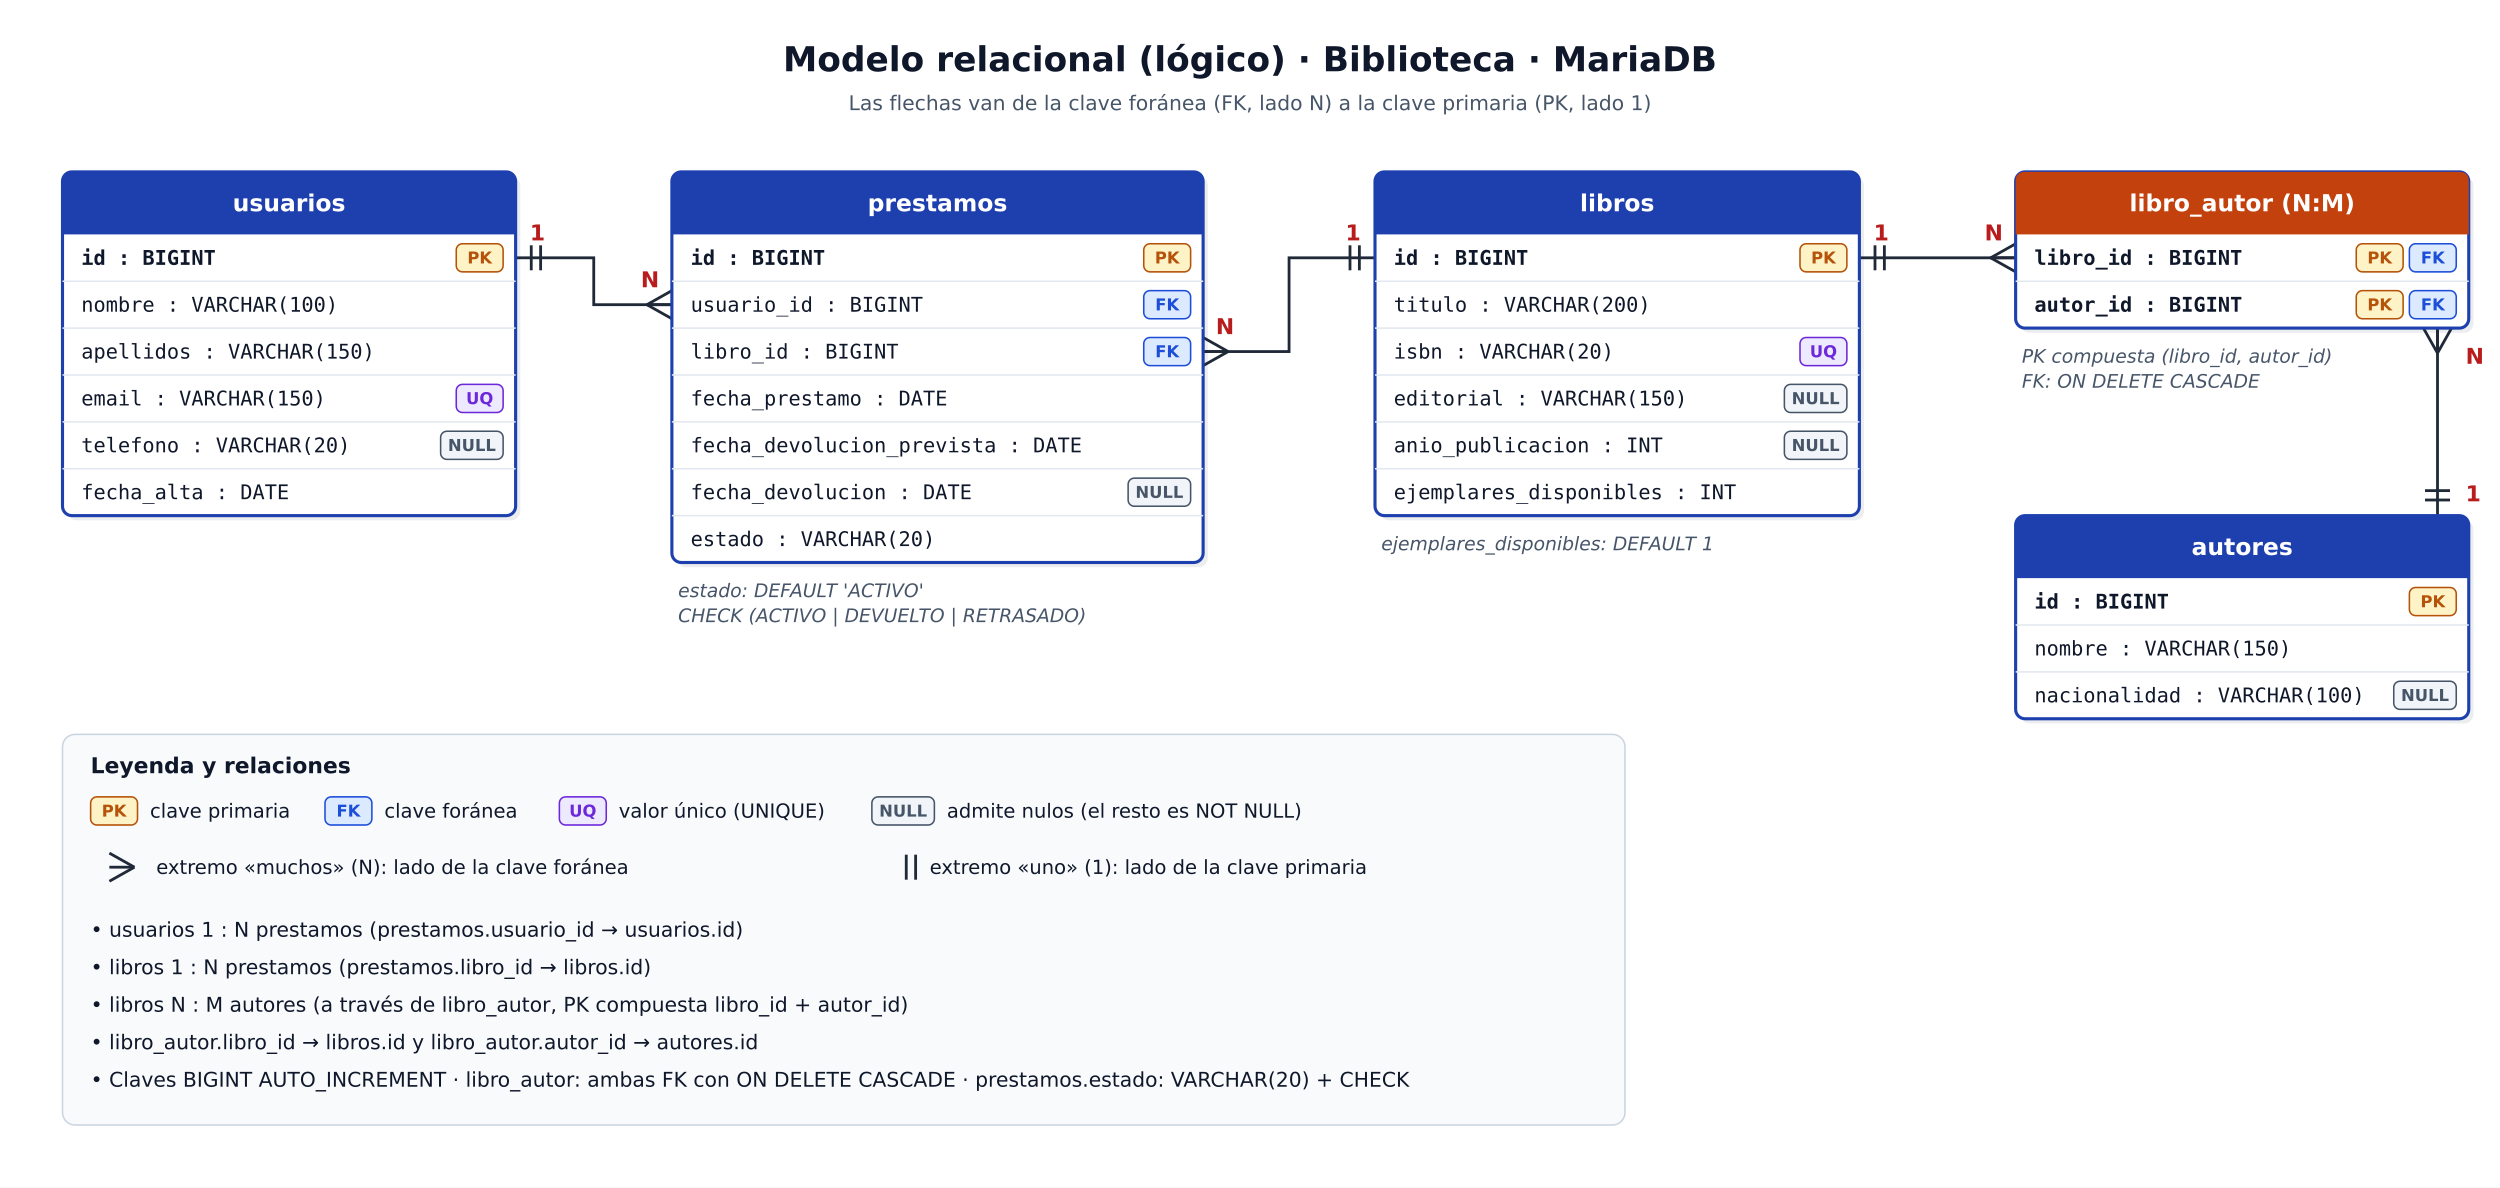
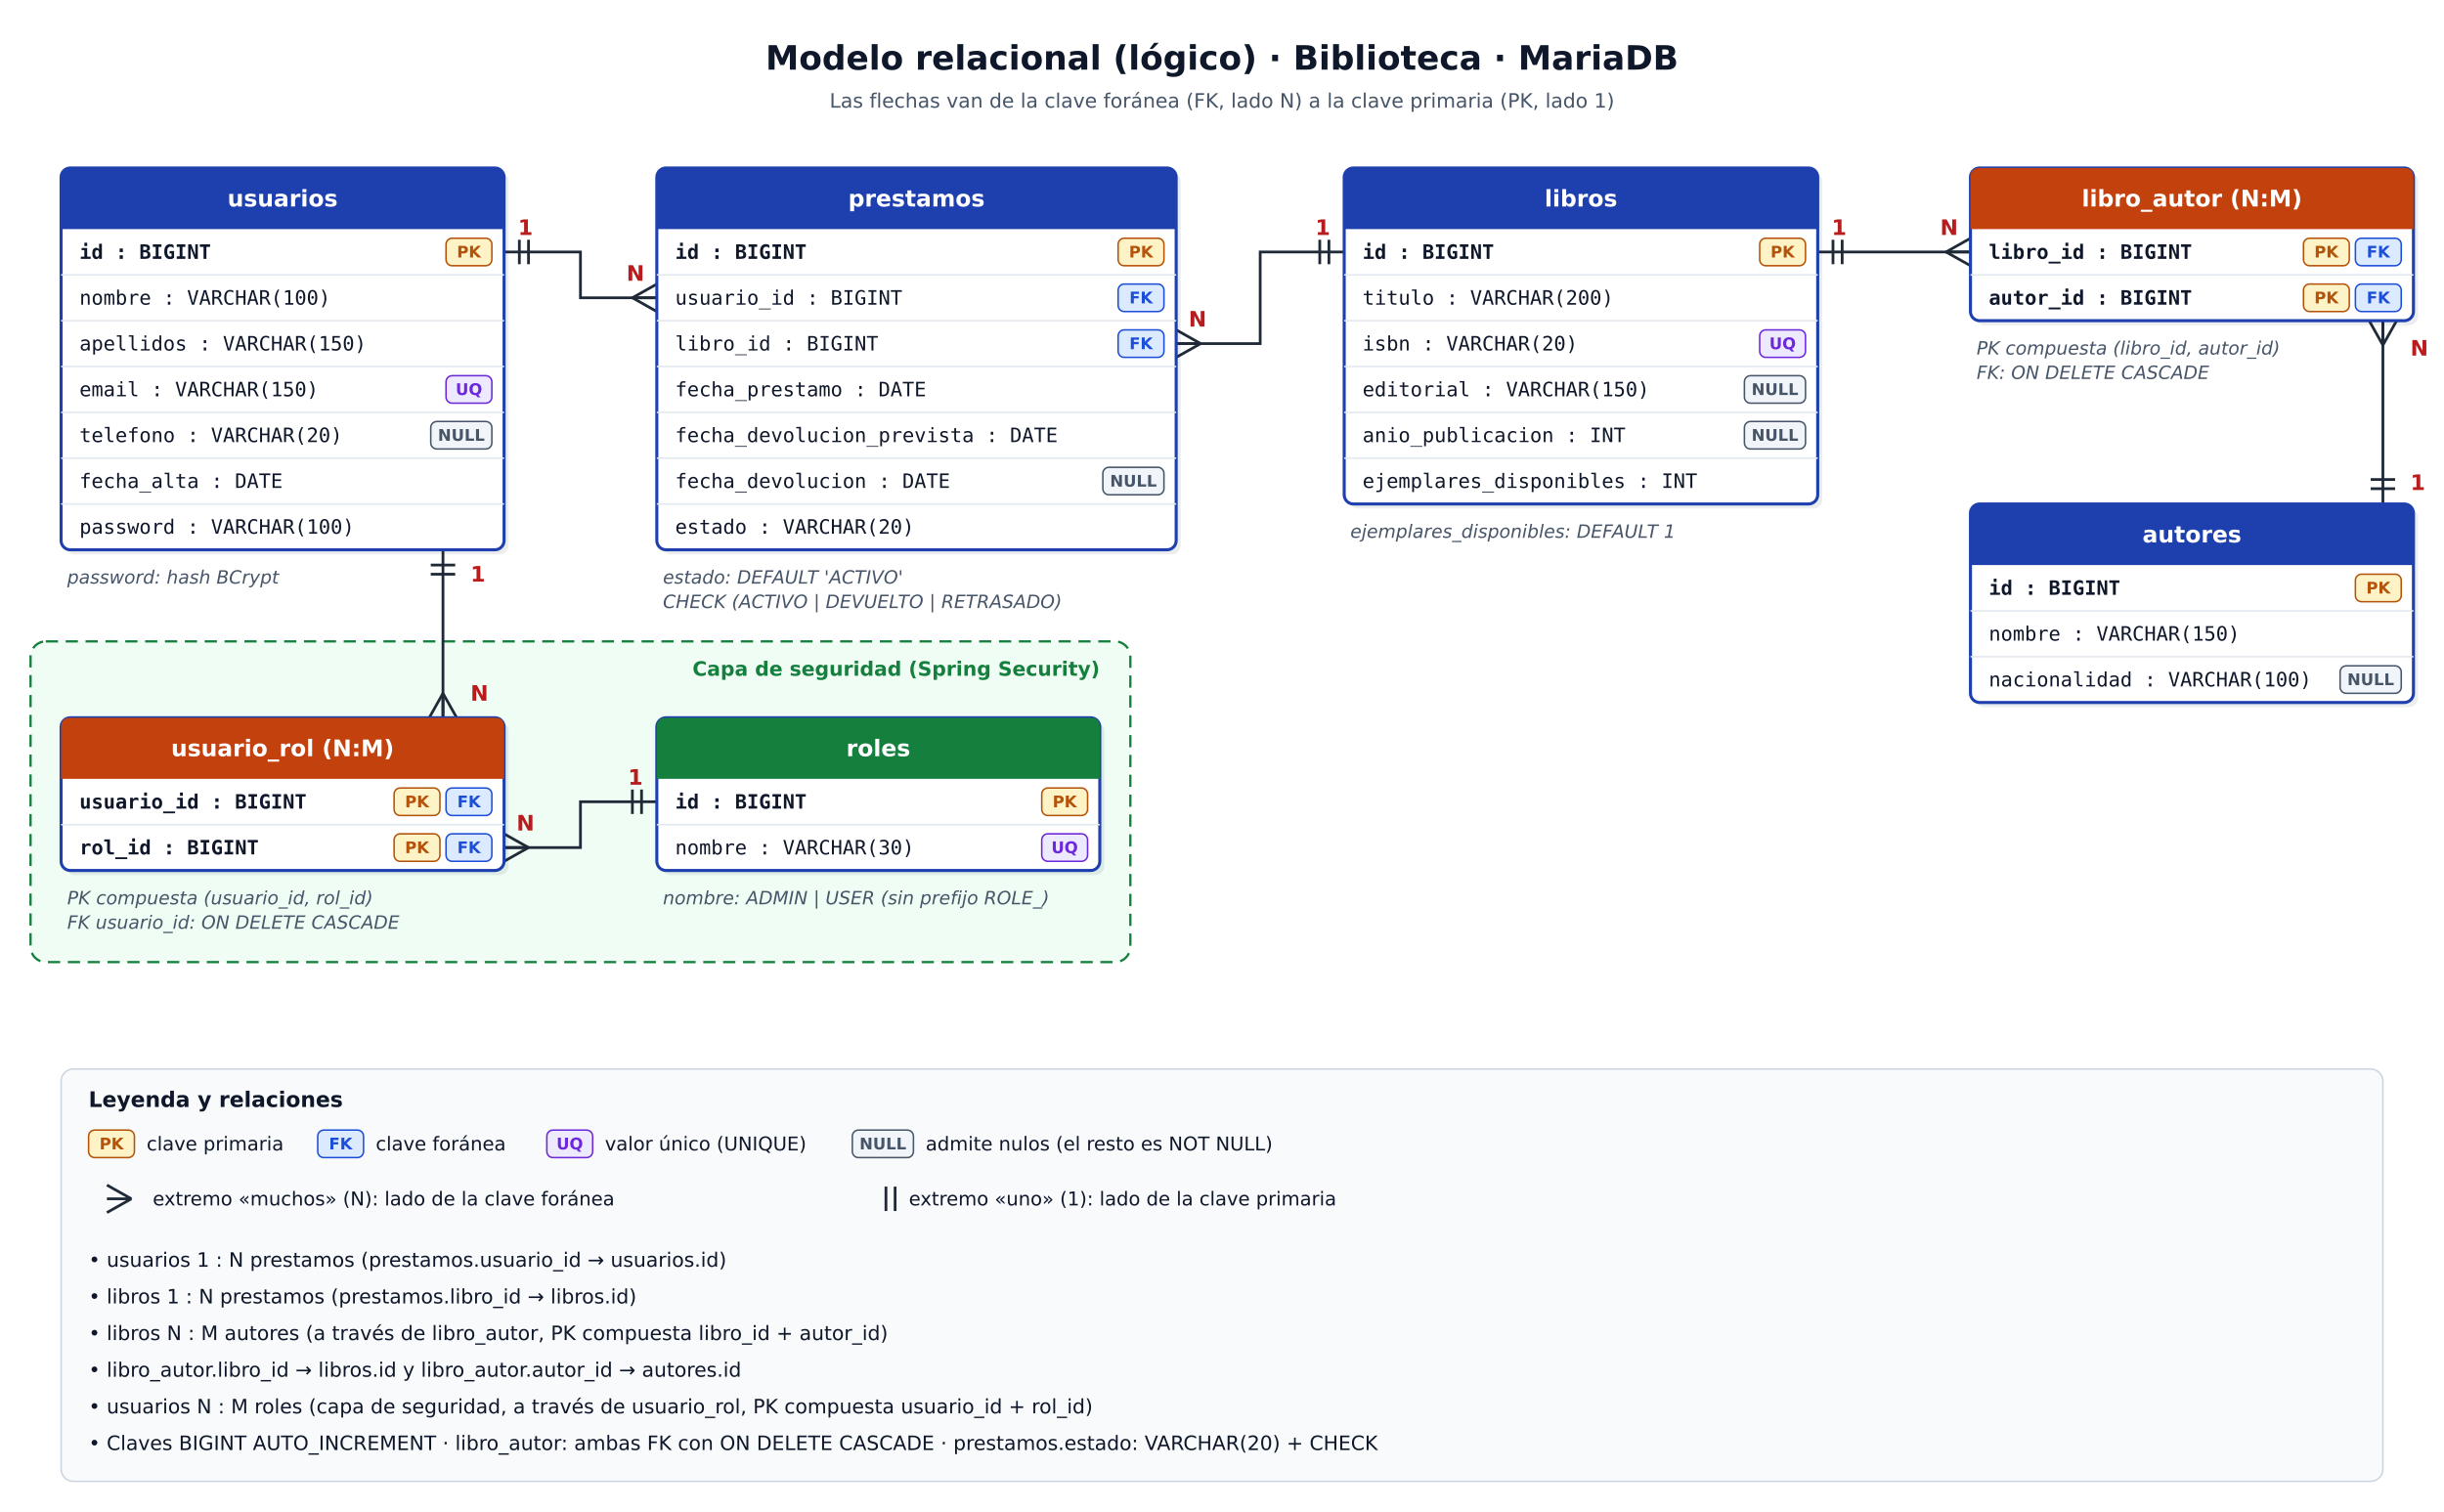
- <svg xmlns="http://www.w3.org/2000/svg" width="1600" height="760" viewBox="0 0 1600 760">
-   <rect width="1600" height="760" fill="#ffffff" />
+ <svg xmlns="http://www.w3.org/2000/svg" width="1600" height="990" viewBox="0 0 1600 990">
+   <rect width="1600" height="990" fill="#ffffff" />
  <text x="800.0" y="38" font-size="22" text-anchor="middle" font-weight="bold" fill="#0f172a" font-family="DejaVu Sans, Arial, Helvetica, sans-serif" dominant-baseline="central">Modelo relacional (lógico) · Biblioteca · MariaDB</text>
  <text x="800.0" y="66" font-size="13" text-anchor="middle" font-weight="normal" fill="#475569" font-family="DejaVu Sans, Arial, Helvetica, sans-serif" dominant-baseline="central">Las flechas van de la clave foránea (FK, lado N) a la clave primaria (PK, lado 1)</text>
  <path d="M430,195.0 H380.0 V165.0 H330" fill="none" stroke="#1f2937" stroke-width="1.8" />
  <line x1="414" y1="195.0" x2="430" y2="186.0" stroke="#1f2937" stroke-width="1.8" />
  <line x1="414" y1="195.0" x2="430" y2="195.0" stroke="#1f2937" stroke-width="1.8" />
  <line x1="414" y1="195.0" x2="430" y2="204.0" stroke="#1f2937" stroke-width="1.8" />
  <line x1="340" y1="157.0" x2="340" y2="173.0" stroke="#1f2937" stroke-width="1.8" />
  <line x1="346" y1="157.0" x2="346" y2="173.0" stroke="#1f2937" stroke-width="1.8" />
  <text x="416" y="179.0" font-size="14" text-anchor="middle" font-weight="bold" fill="#b91c1c" font-family="DejaVu Sans, Arial, Helvetica, sans-serif" dominant-baseline="central">N</text>
  <text x="344" y="149.0" font-size="14" text-anchor="middle" font-weight="bold" fill="#b91c1c" font-family="DejaVu Sans, Arial, Helvetica, sans-serif" dominant-baseline="central">1</text>
  <path d="M770,225.0 H825.0 V165.0 H880" fill="none" stroke="#1f2937" stroke-width="1.8" />
  <line x1="786" y1="225.0" x2="770" y2="216.0" stroke="#1f2937" stroke-width="1.8" />
  <line x1="786" y1="225.0" x2="770" y2="225.0" stroke="#1f2937" stroke-width="1.8" />
  <line x1="786" y1="225.0" x2="770" y2="234.0" stroke="#1f2937" stroke-width="1.8" />
  <line x1="870" y1="157.0" x2="870" y2="173.0" stroke="#1f2937" stroke-width="1.8" />
  <line x1="864" y1="157.0" x2="864" y2="173.0" stroke="#1f2937" stroke-width="1.8" />
  <text x="784" y="209.0" font-size="14" text-anchor="middle" font-weight="bold" fill="#b91c1c" font-family="DejaVu Sans, Arial, Helvetica, sans-serif" dominant-baseline="central">N</text>
  <text x="866" y="149.0" font-size="14" text-anchor="middle" font-weight="bold" fill="#b91c1c" font-family="DejaVu Sans, Arial, Helvetica, sans-serif" dominant-baseline="central">1</text>
  <path d="M1290,165.0 H1190" fill="none" stroke="#1f2937" stroke-width="1.8" />
  <line x1="1274" y1="165.0" x2="1290" y2="156.0" stroke="#1f2937" stroke-width="1.8" />
  <line x1="1274" y1="165.0" x2="1290" y2="165.0" stroke="#1f2937" stroke-width="1.8" />
  <line x1="1274" y1="165.0" x2="1290" y2="174.0" stroke="#1f2937" stroke-width="1.8" />
  <line x1="1200" y1="157.0" x2="1200" y2="173.0" stroke="#1f2937" stroke-width="1.8" />
  <line x1="1206" y1="157.0" x2="1206" y2="173.0" stroke="#1f2937" stroke-width="1.8" />
  <text x="1276" y="149.0" font-size="14" text-anchor="middle" font-weight="bold" fill="#b91c1c" font-family="DejaVu Sans, Arial, Helvetica, sans-serif" dominant-baseline="central">N</text>
  <text x="1204" y="149.0" font-size="14" text-anchor="middle" font-weight="bold" fill="#b91c1c" font-family="DejaVu Sans, Arial, Helvetica, sans-serif" dominant-baseline="central">1</text>
  <path d="M1560,210 V330" fill="none" stroke="#1f2937" stroke-width="1.8" />
  <line x1="1560" y1="226" x2="1551" y2="210" stroke="#1f2937" stroke-width="1.8" />
  <line x1="1560" y1="226" x2="1560" y2="210" stroke="#1f2937" stroke-width="1.8" />
  <line x1="1560" y1="226" x2="1569" y2="210" stroke="#1f2937" stroke-width="1.8" />
  <line x1="1552" y1="320" x2="1568" y2="320" stroke="#1f2937" stroke-width="1.8" />
  <line x1="1552" y1="314" x2="1568" y2="314" stroke="#1f2937" stroke-width="1.8" />
  <text x="1578" y="228" font-size="14" text-anchor="start" font-weight="bold" fill="#b91c1c" font-family="DejaVu Sans, Arial, Helvetica, sans-serif" dominant-baseline="central">N</text>
  <text x="1578" y="316" font-size="14" text-anchor="start" font-weight="bold" fill="#b91c1c" font-family="DejaVu Sans, Arial, Helvetica, sans-serif" dominant-baseline="central">1</text>
-   <rect x="43" y="113" width="290" height="220" rx="6" fill="#0f172a" opacity="0.08" />
-   <rect x="40" y="110" width="290" height="220" rx="6" fill="#ffffff" stroke="#1e40af" stroke-width="2" />
+   <rect x="20" y="420" width="720" height="210" rx="10" fill="#f0fdf4" stroke="#15803d" stroke-width="1.5" stroke-dasharray="8 5" />
+   <text x="720" y="438" font-size="13" text-anchor="end" font-weight="bold" fill="#15803d" font-family="DejaVu Sans, Arial, Helvetica, sans-serif" dominant-baseline="central">Capa de seguridad (Spring Security)</text>
+   <path d="M290,470 V360" fill="none" stroke="#1f2937" stroke-width="1.8" />
+   <line x1="290" y1="454" x2="281" y2="470" stroke="#1f2937" stroke-width="1.8" />
+   <line x1="290" y1="454" x2="290" y2="470" stroke="#1f2937" stroke-width="1.8" />
+   <line x1="290" y1="454" x2="299" y2="470" stroke="#1f2937" stroke-width="1.8" />
+   <line x1="282" y1="370" x2="298" y2="370" stroke="#1f2937" stroke-width="1.8" />
+   <line x1="282" y1="376" x2="298" y2="376" stroke="#1f2937" stroke-width="1.8" />
+   <text x="308" y="454" font-size="14" text-anchor="start" font-weight="bold" fill="#b91c1c" font-family="DejaVu Sans, Arial, Helvetica, sans-serif" dominant-baseline="central">N</text>
+   <text x="308" y="376" font-size="14" text-anchor="start" font-weight="bold" fill="#b91c1c" font-family="DejaVu Sans, Arial, Helvetica, sans-serif" dominant-baseline="central">1</text>
+   <path d="M330,555.0 H380.0 V525.0 H430" fill="none" stroke="#1f2937" stroke-width="1.8" />
+   <line x1="346" y1="555.0" x2="330" y2="546.0" stroke="#1f2937" stroke-width="1.8" />
+   <line x1="346" y1="555.0" x2="330" y2="555.0" stroke="#1f2937" stroke-width="1.8" />
+   <line x1="346" y1="555.0" x2="330" y2="564.0" stroke="#1f2937" stroke-width="1.8" />
+   <line x1="420" y1="517.0" x2="420" y2="533.0" stroke="#1f2937" stroke-width="1.8" />
+   <line x1="414" y1="517.0" x2="414" y2="533.0" stroke="#1f2937" stroke-width="1.8" />
+   <text x="344" y="539.0" font-size="14" text-anchor="middle" font-weight="bold" fill="#b91c1c" font-family="DejaVu Sans, Arial, Helvetica, sans-serif" dominant-baseline="central">N</text>
+   <text x="416" y="509.0" font-size="14" text-anchor="middle" font-weight="bold" fill="#b91c1c" font-family="DejaVu Sans, Arial, Helvetica, sans-serif" dominant-baseline="central">1</text>
+   <rect x="43" y="113" width="290" height="250" rx="6" fill="#0f172a" opacity="0.08" />
+   <rect x="40" y="110" width="290" height="250" rx="6" fill="#ffffff" stroke="#1e40af" stroke-width="2" />
  <path d="M40,150 V116 Q40,110 46,110 H324 Q330,110 330,116 V150 Z" fill="#1e40af" />
  <text x="185.0" y="130.0" font-size="15" text-anchor="middle" font-weight="bold" fill="#ffffff" font-family="DejaVu Sans, Arial, Helvetica, sans-serif" dominant-baseline="central">usuarios</text>
  <text x="52" y="165.0" font-size="13" text-anchor="start" font-weight="bold" fill="#0f172a" font-family="DejaVu Sans Mono, Consolas, monospace" dominant-baseline="central">id : BIGINT</text>
  <rect x="292" y="156" width="30" height="18" rx="4" fill="#fef3c7" stroke="#b45309" />
  <text x="307.0" y="165" font-size="10.5" text-anchor="middle" font-weight="bold" fill="#b45309" font-family="DejaVu Sans, Arial, Helvetica, sans-serif" dominant-baseline="central">PK</text>
  <line x1="40" y1="180" x2="330" y2="180" stroke="#e2e8f0" />
  <text x="52" y="195.0" font-size="13" text-anchor="start" font-weight="normal" fill="#0f172a" font-family="DejaVu Sans Mono, Consolas, monospace" dominant-baseline="central">nombre : VARCHAR(100)</text>
  <line x1="40" y1="210" x2="330" y2="210" stroke="#e2e8f0" />
  <text x="52" y="225.0" font-size="13" text-anchor="start" font-weight="normal" fill="#0f172a" font-family="DejaVu Sans Mono, Consolas, monospace" dominant-baseline="central">apellidos : VARCHAR(150)</text>
  <line x1="40" y1="240" x2="330" y2="240" stroke="#e2e8f0" />
  <text x="52" y="255.0" font-size="13" text-anchor="start" font-weight="normal" fill="#0f172a" font-family="DejaVu Sans Mono, Consolas, monospace" dominant-baseline="central">email : VARCHAR(150)</text>
  <rect x="292" y="246" width="30" height="18" rx="4" fill="#ede9fe" stroke="#6d28d9" />
  <text x="307.0" y="255" font-size="10.5" text-anchor="middle" font-weight="bold" fill="#6d28d9" font-family="DejaVu Sans, Arial, Helvetica, sans-serif" dominant-baseline="central">UQ</text>
  <line x1="40" y1="270" x2="330" y2="270" stroke="#e2e8f0" />
  <text x="52" y="285.0" font-size="13" text-anchor="start" font-weight="normal" fill="#0f172a" font-family="DejaVu Sans Mono, Consolas, monospace" dominant-baseline="central">telefono : VARCHAR(20)</text>
  <rect x="282" y="276" width="40" height="18" rx="4" fill="#f1f5f9" stroke="#475569" />
  <text x="302.0" y="285" font-size="10.5" text-anchor="middle" font-weight="bold" fill="#475569" font-family="DejaVu Sans, Arial, Helvetica, sans-serif" dominant-baseline="central">NULL</text>
  <line x1="40" y1="300" x2="330" y2="300" stroke="#e2e8f0" />
  <text x="52" y="315.0" font-size="13" text-anchor="start" font-weight="normal" fill="#0f172a" font-family="DejaVu Sans Mono, Consolas, monospace" dominant-baseline="central">fecha_alta : DATE</text>
+   <line x1="40" y1="330" x2="330" y2="330" stroke="#e2e8f0" />
+   <text x="52" y="345.0" font-size="13" text-anchor="start" font-weight="normal" fill="#0f172a" font-family="DejaVu Sans Mono, Consolas, monospace" dominant-baseline="central">password : VARCHAR(100)</text>
+   <text x="44" y="378" font-size="12" text-anchor="start" font-weight="normal" fill="#475569" font-family="DejaVu Sans, Arial, Helvetica, sans-serif" dominant-baseline="central" font-style="italic">password: hash BCrypt</text>
  <rect x="433" y="113" width="340" height="250" rx="6" fill="#0f172a" opacity="0.08" />
  <rect x="430" y="110" width="340" height="250" rx="6" fill="#ffffff" stroke="#1e40af" stroke-width="2" />
  <path d="M430,150 V116 Q430,110 436,110 H764 Q770,110 770,116 V150 Z" fill="#1e40af" />
  <text x="600.0" y="130.0" font-size="15" text-anchor="middle" font-weight="bold" fill="#ffffff" font-family="DejaVu Sans, Arial, Helvetica, sans-serif" dominant-baseline="central">prestamos</text>
  <text x="442" y="165.0" font-size="13" text-anchor="start" font-weight="bold" fill="#0f172a" font-family="DejaVu Sans Mono, Consolas, monospace" dominant-baseline="central">id : BIGINT</text>
  <rect x="732" y="156" width="30" height="18" rx="4" fill="#fef3c7" stroke="#b45309" />
  <text x="747.0" y="165" font-size="10.5" text-anchor="middle" font-weight="bold" fill="#b45309" font-family="DejaVu Sans, Arial, Helvetica, sans-serif" dominant-baseline="central">PK</text>
  <line x1="430" y1="180" x2="770" y2="180" stroke="#e2e8f0" />
  <text x="442" y="195.0" font-size="13" text-anchor="start" font-weight="normal" fill="#0f172a" font-family="DejaVu Sans Mono, Consolas, monospace" dominant-baseline="central">usuario_id : BIGINT</text>
  <rect x="732" y="186" width="30" height="18" rx="4" fill="#dbeafe" stroke="#1d4ed8" />
  <text x="747.0" y="195" font-size="10.5" text-anchor="middle" font-weight="bold" fill="#1d4ed8" font-family="DejaVu Sans, Arial, Helvetica, sans-serif" dominant-baseline="central">FK</text>
  <line x1="430" y1="210" x2="770" y2="210" stroke="#e2e8f0" />
  <text x="442" y="225.0" font-size="13" text-anchor="start" font-weight="normal" fill="#0f172a" font-family="DejaVu Sans Mono, Consolas, monospace" dominant-baseline="central">libro_id : BIGINT</text>
  <rect x="732" y="216" width="30" height="18" rx="4" fill="#dbeafe" stroke="#1d4ed8" />
  <text x="747.0" y="225" font-size="10.5" text-anchor="middle" font-weight="bold" fill="#1d4ed8" font-family="DejaVu Sans, Arial, Helvetica, sans-serif" dominant-baseline="central">FK</text>
  <line x1="430" y1="240" x2="770" y2="240" stroke="#e2e8f0" />
  <text x="442" y="255.0" font-size="13" text-anchor="start" font-weight="normal" fill="#0f172a" font-family="DejaVu Sans Mono, Consolas, monospace" dominant-baseline="central">fecha_prestamo : DATE</text>
  <line x1="430" y1="270" x2="770" y2="270" stroke="#e2e8f0" />
  <text x="442" y="285.0" font-size="13" text-anchor="start" font-weight="normal" fill="#0f172a" font-family="DejaVu Sans Mono, Consolas, monospace" dominant-baseline="central">fecha_devolucion_prevista : DATE</text>
  <line x1="430" y1="300" x2="770" y2="300" stroke="#e2e8f0" />
  <text x="442" y="315.0" font-size="13" text-anchor="start" font-weight="normal" fill="#0f172a" font-family="DejaVu Sans Mono, Consolas, monospace" dominant-baseline="central">fecha_devolucion : DATE</text>
  <rect x="722" y="306" width="40" height="18" rx="4" fill="#f1f5f9" stroke="#475569" />
  <text x="742.0" y="315" font-size="10.5" text-anchor="middle" font-weight="bold" fill="#475569" font-family="DejaVu Sans, Arial, Helvetica, sans-serif" dominant-baseline="central">NULL</text>
  <line x1="430" y1="330" x2="770" y2="330" stroke="#e2e8f0" />
  <text x="442" y="345.0" font-size="13" text-anchor="start" font-weight="normal" fill="#0f172a" font-family="DejaVu Sans Mono, Consolas, monospace" dominant-baseline="central">estado : VARCHAR(20)</text>
  <text x="434" y="378" font-size="12" text-anchor="start" font-weight="normal" fill="#475569" font-family="DejaVu Sans, Arial, Helvetica, sans-serif" dominant-baseline="central" font-style="italic">estado: DEFAULT 'ACTIVO'</text>
  <text x="434" y="394" font-size="12" text-anchor="start" font-weight="normal" fill="#475569" font-family="DejaVu Sans, Arial, Helvetica, sans-serif" dominant-baseline="central" font-style="italic">CHECK (ACTIVO | DEVUELTO | RETRASADO)</text>
  <rect x="883" y="113" width="310" height="220" rx="6" fill="#0f172a" opacity="0.08" />
  <rect x="880" y="110" width="310" height="220" rx="6" fill="#ffffff" stroke="#1e40af" stroke-width="2" />
  <path d="M880,150 V116 Q880,110 886,110 H1184 Q1190,110 1190,116 V150 Z" fill="#1e40af" />
  <text x="1035.0" y="130.0" font-size="15" text-anchor="middle" font-weight="bold" fill="#ffffff" font-family="DejaVu Sans, Arial, Helvetica, sans-serif" dominant-baseline="central">libros</text>
  <text x="892" y="165.0" font-size="13" text-anchor="start" font-weight="bold" fill="#0f172a" font-family="DejaVu Sans Mono, Consolas, monospace" dominant-baseline="central">id : BIGINT</text>
  <rect x="1152" y="156" width="30" height="18" rx="4" fill="#fef3c7" stroke="#b45309" />
  <text x="1167.0" y="165" font-size="10.5" text-anchor="middle" font-weight="bold" fill="#b45309" font-family="DejaVu Sans, Arial, Helvetica, sans-serif" dominant-baseline="central">PK</text>
  <line x1="880" y1="180" x2="1190" y2="180" stroke="#e2e8f0" />
  <text x="892" y="195.0" font-size="13" text-anchor="start" font-weight="normal" fill="#0f172a" font-family="DejaVu Sans Mono, Consolas, monospace" dominant-baseline="central">titulo : VARCHAR(200)</text>
  <line x1="880" y1="210" x2="1190" y2="210" stroke="#e2e8f0" />
  <text x="892" y="225.0" font-size="13" text-anchor="start" font-weight="normal" fill="#0f172a" font-family="DejaVu Sans Mono, Consolas, monospace" dominant-baseline="central">isbn : VARCHAR(20)</text>
  <rect x="1152" y="216" width="30" height="18" rx="4" fill="#ede9fe" stroke="#6d28d9" />
  <text x="1167.0" y="225" font-size="10.5" text-anchor="middle" font-weight="bold" fill="#6d28d9" font-family="DejaVu Sans, Arial, Helvetica, sans-serif" dominant-baseline="central">UQ</text>
  <line x1="880" y1="240" x2="1190" y2="240" stroke="#e2e8f0" />
  <text x="892" y="255.0" font-size="13" text-anchor="start" font-weight="normal" fill="#0f172a" font-family="DejaVu Sans Mono, Consolas, monospace" dominant-baseline="central">editorial : VARCHAR(150)</text>
  <rect x="1142" y="246" width="40" height="18" rx="4" fill="#f1f5f9" stroke="#475569" />
  <text x="1162.0" y="255" font-size="10.5" text-anchor="middle" font-weight="bold" fill="#475569" font-family="DejaVu Sans, Arial, Helvetica, sans-serif" dominant-baseline="central">NULL</text>
  <line x1="880" y1="270" x2="1190" y2="270" stroke="#e2e8f0" />
  <text x="892" y="285.0" font-size="13" text-anchor="start" font-weight="normal" fill="#0f172a" font-family="DejaVu Sans Mono, Consolas, monospace" dominant-baseline="central">anio_publicacion : INT</text>
  <rect x="1142" y="276" width="40" height="18" rx="4" fill="#f1f5f9" stroke="#475569" />
  <text x="1162.0" y="285" font-size="10.5" text-anchor="middle" font-weight="bold" fill="#475569" font-family="DejaVu Sans, Arial, Helvetica, sans-serif" dominant-baseline="central">NULL</text>
  <line x1="880" y1="300" x2="1190" y2="300" stroke="#e2e8f0" />
  <text x="892" y="315.0" font-size="13" text-anchor="start" font-weight="normal" fill="#0f172a" font-family="DejaVu Sans Mono, Consolas, monospace" dominant-baseline="central">ejemplares_disponibles : INT</text>
  <text x="884" y="348" font-size="12" text-anchor="start" font-weight="normal" fill="#475569" font-family="DejaVu Sans, Arial, Helvetica, sans-serif" dominant-baseline="central" font-style="italic">ejemplares_disponibles: DEFAULT 1</text>
  <rect x="1293" y="113" width="290" height="100" rx="6" fill="#0f172a" opacity="0.08" />
  <rect x="1290" y="110" width="290" height="100" rx="6" fill="#ffffff" stroke="#1e40af" stroke-width="2" />
  <path d="M1290,150 V116 Q1290,110 1296,110 H1574 Q1580,110 1580,116 V150 Z" fill="#c2410c" />
  <text x="1435.0" y="130.0" font-size="15" text-anchor="middle" font-weight="bold" fill="#ffffff" font-family="DejaVu Sans, Arial, Helvetica, sans-serif" dominant-baseline="central">libro_autor (N:M)</text>
  <text x="1302" y="165.0" font-size="13" text-anchor="start" font-weight="bold" fill="#0f172a" font-family="DejaVu Sans Mono, Consolas, monospace" dominant-baseline="central">libro_id : BIGINT</text>
  <rect x="1542" y="156" width="30" height="18" rx="4" fill="#dbeafe" stroke="#1d4ed8" />
  <text x="1557.0" y="165" font-size="10.5" text-anchor="middle" font-weight="bold" fill="#1d4ed8" font-family="DejaVu Sans, Arial, Helvetica, sans-serif" dominant-baseline="central">FK</text>
  <rect x="1508" y="156" width="30" height="18" rx="4" fill="#fef3c7" stroke="#b45309" />
  <text x="1523.0" y="165" font-size="10.5" text-anchor="middle" font-weight="bold" fill="#b45309" font-family="DejaVu Sans, Arial, Helvetica, sans-serif" dominant-baseline="central">PK</text>
  <line x1="1290" y1="180" x2="1580" y2="180" stroke="#e2e8f0" />
  <text x="1302" y="195.0" font-size="13" text-anchor="start" font-weight="bold" fill="#0f172a" font-family="DejaVu Sans Mono, Consolas, monospace" dominant-baseline="central">autor_id : BIGINT</text>
  <rect x="1542" y="186" width="30" height="18" rx="4" fill="#dbeafe" stroke="#1d4ed8" />
  <text x="1557.0" y="195" font-size="10.5" text-anchor="middle" font-weight="bold" fill="#1d4ed8" font-family="DejaVu Sans, Arial, Helvetica, sans-serif" dominant-baseline="central">FK</text>
  <rect x="1508" y="186" width="30" height="18" rx="4" fill="#fef3c7" stroke="#b45309" />
  <text x="1523.0" y="195" font-size="10.5" text-anchor="middle" font-weight="bold" fill="#b45309" font-family="DejaVu Sans, Arial, Helvetica, sans-serif" dominant-baseline="central">PK</text>
  <text x="1294" y="228" font-size="12" text-anchor="start" font-weight="normal" fill="#475569" font-family="DejaVu Sans, Arial, Helvetica, sans-serif" dominant-baseline="central" font-style="italic">PK compuesta (libro_id, autor_id)</text>
  <text x="1294" y="244" font-size="12" text-anchor="start" font-weight="normal" fill="#475569" font-family="DejaVu Sans, Arial, Helvetica, sans-serif" dominant-baseline="central" font-style="italic">FK: ON DELETE CASCADE</text>
  <rect x="1293" y="333" width="290" height="130" rx="6" fill="#0f172a" opacity="0.08" />
  <rect x="1290" y="330" width="290" height="130" rx="6" fill="#ffffff" stroke="#1e40af" stroke-width="2" />
  <path d="M1290,370 V336 Q1290,330 1296,330 H1574 Q1580,330 1580,336 V370 Z" fill="#1e40af" />
  <text x="1435.0" y="350.0" font-size="15" text-anchor="middle" font-weight="bold" fill="#ffffff" font-family="DejaVu Sans, Arial, Helvetica, sans-serif" dominant-baseline="central">autores</text>
  <text x="1302" y="385.0" font-size="13" text-anchor="start" font-weight="bold" fill="#0f172a" font-family="DejaVu Sans Mono, Consolas, monospace" dominant-baseline="central">id : BIGINT</text>
  <rect x="1542" y="376" width="30" height="18" rx="4" fill="#fef3c7" stroke="#b45309" />
  <text x="1557.0" y="385" font-size="10.5" text-anchor="middle" font-weight="bold" fill="#b45309" font-family="DejaVu Sans, Arial, Helvetica, sans-serif" dominant-baseline="central">PK</text>
  <line x1="1290" y1="400" x2="1580" y2="400" stroke="#e2e8f0" />
  <text x="1302" y="415.0" font-size="13" text-anchor="start" font-weight="normal" fill="#0f172a" font-family="DejaVu Sans Mono, Consolas, monospace" dominant-baseline="central">nombre : VARCHAR(150)</text>
  <line x1="1290" y1="430" x2="1580" y2="430" stroke="#e2e8f0" />
  <text x="1302" y="445.0" font-size="13" text-anchor="start" font-weight="normal" fill="#0f172a" font-family="DejaVu Sans Mono, Consolas, monospace" dominant-baseline="central">nacionalidad : VARCHAR(100)</text>
  <rect x="1532" y="436" width="40" height="18" rx="4" fill="#f1f5f9" stroke="#475569" />
  <text x="1552.0" y="445" font-size="10.5" text-anchor="middle" font-weight="bold" fill="#475569" font-family="DejaVu Sans, Arial, Helvetica, sans-serif" dominant-baseline="central">NULL</text>
-   <rect x="40" y="470" width="1000" height="250" rx="8" fill="#f8fafc" stroke="#cbd5e1" />
-   <text x="58" y="490" font-size="14" text-anchor="start" font-weight="bold" fill="#0f172a" font-family="DejaVu Sans, Arial, Helvetica, sans-serif" dominant-baseline="central">Leyenda y relaciones</text>
-   <rect x="58" y="510" width="30" height="18" rx="4" fill="#fef3c7" stroke="#b45309" />
-   <text x="73.0" y="519" font-size="10.5" text-anchor="middle" font-weight="bold" fill="#b45309" font-family="DejaVu Sans, Arial, Helvetica, sans-serif" dominant-baseline="central">PK</text>
-   <text x="96" y="519" font-size="12.5" text-anchor="start" font-weight="normal" fill="#0f172a" font-family="DejaVu Sans, Arial, Helvetica, sans-serif" dominant-baseline="central">clave primaria</text>
-   <rect x="208" y="510" width="30" height="18" rx="4" fill="#dbeafe" stroke="#1d4ed8" />
-   <text x="223.0" y="519" font-size="10.5" text-anchor="middle" font-weight="bold" fill="#1d4ed8" font-family="DejaVu Sans, Arial, Helvetica, sans-serif" dominant-baseline="central">FK</text>
-   <text x="246" y="519" font-size="12.5" text-anchor="start" font-weight="normal" fill="#0f172a" font-family="DejaVu Sans, Arial, Helvetica, sans-serif" dominant-baseline="central">clave foránea</text>
-   <rect x="358" y="510" width="30" height="18" rx="4" fill="#ede9fe" stroke="#6d28d9" />
-   <text x="373.0" y="519" font-size="10.5" text-anchor="middle" font-weight="bold" fill="#6d28d9" font-family="DejaVu Sans, Arial, Helvetica, sans-serif" dominant-baseline="central">UQ</text>
-   <text x="396" y="519" font-size="12.5" text-anchor="start" font-weight="normal" fill="#0f172a" font-family="DejaVu Sans, Arial, Helvetica, sans-serif" dominant-baseline="central">valor único (UNIQUE)</text>
-   <rect x="558" y="510" width="40" height="18" rx="4" fill="#f1f5f9" stroke="#475569" />
-   <text x="578.0" y="519" font-size="10.5" text-anchor="middle" font-weight="bold" fill="#475569" font-family="DejaVu Sans, Arial, Helvetica, sans-serif" dominant-baseline="central">NULL</text>
-   <text x="606" y="519" font-size="12.5" text-anchor="start" font-weight="normal" fill="#0f172a" font-family="DejaVu Sans, Arial, Helvetica, sans-serif" dominant-baseline="central">admite nulos (el resto es NOT NULL)</text>
-   <line x1="86" y1="555" x2="70" y2="546" stroke="#1f2937" stroke-width="1.8" />
-   <line x1="86" y1="555" x2="70" y2="555" stroke="#1f2937" stroke-width="1.8" />
-   <line x1="86" y1="555" x2="70" y2="564" stroke="#1f2937" stroke-width="1.8" />
-   <text x="100" y="555" font-size="12.5" text-anchor="start" font-weight="normal" fill="#0f172a" font-family="DejaVu Sans, Arial, Helvetica, sans-serif" dominant-baseline="central">extremo «muchos» (N): lado de la clave foránea</text>
-   <line x1="580" y1="547" x2="580" y2="563" stroke="#1f2937" stroke-width="1.8" />
-   <line x1="586" y1="547" x2="586" y2="563" stroke="#1f2937" stroke-width="1.8" />
-   <text x="595" y="555" font-size="12.5" text-anchor="start" font-weight="normal" fill="#0f172a" font-family="DejaVu Sans, Arial, Helvetica, sans-serif" dominant-baseline="central">extremo «uno» (1): lado de la clave primaria</text>
-   <text x="58" y="595" font-size="13" text-anchor="start" font-weight="normal" fill="#0f172a" font-family="DejaVu Sans, Arial, Helvetica, sans-serif" dominant-baseline="central">• usuarios 1 : N prestamos   (prestamos.usuario_id → usuarios.id)</text>
-   <text x="58" y="619" font-size="13" text-anchor="start" font-weight="normal" fill="#0f172a" font-family="DejaVu Sans, Arial, Helvetica, sans-serif" dominant-baseline="central">• libros 1 : N prestamos   (prestamos.libro_id → libros.id)</text>
-   <text x="58" y="643" font-size="13" text-anchor="start" font-weight="normal" fill="#0f172a" font-family="DejaVu Sans, Arial, Helvetica, sans-serif" dominant-baseline="central">• libros N : M autores   (a través de libro_autor, PK compuesta libro_id + autor_id)</text>
-   <text x="58" y="667" font-size="13" text-anchor="start" font-weight="normal" fill="#0f172a" font-family="DejaVu Sans, Arial, Helvetica, sans-serif" dominant-baseline="central">• libro_autor.libro_id → libros.id   y   libro_autor.autor_id → autores.id</text>
-   <text x="58" y="691" font-size="13" text-anchor="start" font-weight="normal" fill="#0f172a" font-family="DejaVu Sans, Arial, Helvetica, sans-serif" dominant-baseline="central">• Claves BIGINT AUTO_INCREMENT · libro_autor: ambas FK con ON DELETE CASCADE · prestamos.estado: VARCHAR(20) + CHECK</text>
+   <rect x="43" y="473" width="290" height="100" rx="6" fill="#0f172a" opacity="0.08" />
+   <rect x="40" y="470" width="290" height="100" rx="6" fill="#ffffff" stroke="#1e40af" stroke-width="2" />
+   <path d="M40,510 V476 Q40,470 46,470 H324 Q330,470 330,476 V510 Z" fill="#c2410c" />
+   <text x="185.0" y="490.0" font-size="15" text-anchor="middle" font-weight="bold" fill="#ffffff" font-family="DejaVu Sans, Arial, Helvetica, sans-serif" dominant-baseline="central">usuario_rol (N:M)</text>
+   <text x="52" y="525.0" font-size="13" text-anchor="start" font-weight="bold" fill="#0f172a" font-family="DejaVu Sans Mono, Consolas, monospace" dominant-baseline="central">usuario_id : BIGINT</text>
+   <rect x="292" y="516" width="30" height="18" rx="4" fill="#dbeafe" stroke="#1d4ed8" />
+   <text x="307.0" y="525" font-size="10.5" text-anchor="middle" font-weight="bold" fill="#1d4ed8" font-family="DejaVu Sans, Arial, Helvetica, sans-serif" dominant-baseline="central">FK</text>
+   <rect x="258" y="516" width="30" height="18" rx="4" fill="#fef3c7" stroke="#b45309" />
+   <text x="273.0" y="525" font-size="10.5" text-anchor="middle" font-weight="bold" fill="#b45309" font-family="DejaVu Sans, Arial, Helvetica, sans-serif" dominant-baseline="central">PK</text>
+   <line x1="40" y1="540" x2="330" y2="540" stroke="#e2e8f0" />
+   <text x="52" y="555.0" font-size="13" text-anchor="start" font-weight="bold" fill="#0f172a" font-family="DejaVu Sans Mono, Consolas, monospace" dominant-baseline="central">rol_id : BIGINT</text>
+   <rect x="292" y="546" width="30" height="18" rx="4" fill="#dbeafe" stroke="#1d4ed8" />
+   <text x="307.0" y="555" font-size="10.5" text-anchor="middle" font-weight="bold" fill="#1d4ed8" font-family="DejaVu Sans, Arial, Helvetica, sans-serif" dominant-baseline="central">FK</text>
+   <rect x="258" y="546" width="30" height="18" rx="4" fill="#fef3c7" stroke="#b45309" />
+   <text x="273.0" y="555" font-size="10.5" text-anchor="middle" font-weight="bold" fill="#b45309" font-family="DejaVu Sans, Arial, Helvetica, sans-serif" dominant-baseline="central">PK</text>
+   <text x="44" y="588" font-size="12" text-anchor="start" font-weight="normal" fill="#475569" font-family="DejaVu Sans, Arial, Helvetica, sans-serif" dominant-baseline="central" font-style="italic">PK compuesta (usuario_id, rol_id)</text>
+   <text x="44" y="604" font-size="12" text-anchor="start" font-weight="normal" fill="#475569" font-family="DejaVu Sans, Arial, Helvetica, sans-serif" dominant-baseline="central" font-style="italic">FK usuario_id: ON DELETE CASCADE</text>
+   <rect x="433" y="473" width="290" height="100" rx="6" fill="#0f172a" opacity="0.08" />
+   <rect x="430" y="470" width="290" height="100" rx="6" fill="#ffffff" stroke="#1e40af" stroke-width="2" />
+   <path d="M430,510 V476 Q430,470 436,470 H714 Q720,470 720,476 V510 Z" fill="#15803d" />
+   <text x="575.0" y="490.0" font-size="15" text-anchor="middle" font-weight="bold" fill="#ffffff" font-family="DejaVu Sans, Arial, Helvetica, sans-serif" dominant-baseline="central">roles</text>
+   <text x="442" y="525.0" font-size="13" text-anchor="start" font-weight="bold" fill="#0f172a" font-family="DejaVu Sans Mono, Consolas, monospace" dominant-baseline="central">id : BIGINT</text>
+   <rect x="682" y="516" width="30" height="18" rx="4" fill="#fef3c7" stroke="#b45309" />
+   <text x="697.0" y="525" font-size="10.5" text-anchor="middle" font-weight="bold" fill="#b45309" font-family="DejaVu Sans, Arial, Helvetica, sans-serif" dominant-baseline="central">PK</text>
+   <line x1="430" y1="540" x2="720" y2="540" stroke="#e2e8f0" />
+   <text x="442" y="555.0" font-size="13" text-anchor="start" font-weight="normal" fill="#0f172a" font-family="DejaVu Sans Mono, Consolas, monospace" dominant-baseline="central">nombre : VARCHAR(30)</text>
+   <rect x="682" y="546" width="30" height="18" rx="4" fill="#ede9fe" stroke="#6d28d9" />
+   <text x="697.0" y="555" font-size="10.5" text-anchor="middle" font-weight="bold" fill="#6d28d9" font-family="DejaVu Sans, Arial, Helvetica, sans-serif" dominant-baseline="central">UQ</text>
+   <text x="434" y="588" font-size="12" text-anchor="start" font-weight="normal" fill="#475569" font-family="DejaVu Sans, Arial, Helvetica, sans-serif" dominant-baseline="central" font-style="italic">nombre: ADMIN | USER (sin prefijo ROLE_)</text>
+   <rect x="40" y="700" width="1520" height="270" rx="8" fill="#f8fafc" stroke="#cbd5e1" />
+   <text x="58" y="720" font-size="14" text-anchor="start" font-weight="bold" fill="#0f172a" font-family="DejaVu Sans, Arial, Helvetica, sans-serif" dominant-baseline="central">Leyenda y relaciones</text>
+   <rect x="58" y="740" width="30" height="18" rx="4" fill="#fef3c7" stroke="#b45309" />
+   <text x="73.0" y="749" font-size="10.5" text-anchor="middle" font-weight="bold" fill="#b45309" font-family="DejaVu Sans, Arial, Helvetica, sans-serif" dominant-baseline="central">PK</text>
+   <text x="96" y="749" font-size="12.5" text-anchor="start" font-weight="normal" fill="#0f172a" font-family="DejaVu Sans, Arial, Helvetica, sans-serif" dominant-baseline="central">clave primaria</text>
+   <rect x="208" y="740" width="30" height="18" rx="4" fill="#dbeafe" stroke="#1d4ed8" />
+   <text x="223.0" y="749" font-size="10.5" text-anchor="middle" font-weight="bold" fill="#1d4ed8" font-family="DejaVu Sans, Arial, Helvetica, sans-serif" dominant-baseline="central">FK</text>
+   <text x="246" y="749" font-size="12.5" text-anchor="start" font-weight="normal" fill="#0f172a" font-family="DejaVu Sans, Arial, Helvetica, sans-serif" dominant-baseline="central">clave foránea</text>
+   <rect x="358" y="740" width="30" height="18" rx="4" fill="#ede9fe" stroke="#6d28d9" />
+   <text x="373.0" y="749" font-size="10.5" text-anchor="middle" font-weight="bold" fill="#6d28d9" font-family="DejaVu Sans, Arial, Helvetica, sans-serif" dominant-baseline="central">UQ</text>
+   <text x="396" y="749" font-size="12.5" text-anchor="start" font-weight="normal" fill="#0f172a" font-family="DejaVu Sans, Arial, Helvetica, sans-serif" dominant-baseline="central">valor único (UNIQUE)</text>
+   <rect x="558" y="740" width="40" height="18" rx="4" fill="#f1f5f9" stroke="#475569" />
+   <text x="578.0" y="749" font-size="10.5" text-anchor="middle" font-weight="bold" fill="#475569" font-family="DejaVu Sans, Arial, Helvetica, sans-serif" dominant-baseline="central">NULL</text>
+   <text x="606" y="749" font-size="12.5" text-anchor="start" font-weight="normal" fill="#0f172a" font-family="DejaVu Sans, Arial, Helvetica, sans-serif" dominant-baseline="central">admite nulos (el resto es NOT NULL)</text>
+   <line x1="86" y1="785" x2="70" y2="776" stroke="#1f2937" stroke-width="1.8" />
+   <line x1="86" y1="785" x2="70" y2="785" stroke="#1f2937" stroke-width="1.8" />
+   <line x1="86" y1="785" x2="70" y2="794" stroke="#1f2937" stroke-width="1.8" />
+   <text x="100" y="785" font-size="12.5" text-anchor="start" font-weight="normal" fill="#0f172a" font-family="DejaVu Sans, Arial, Helvetica, sans-serif" dominant-baseline="central">extremo «muchos» (N): lado de la clave foránea</text>
+   <line x1="580" y1="777" x2="580" y2="793" stroke="#1f2937" stroke-width="1.8" />
+   <line x1="586" y1="777" x2="586" y2="793" stroke="#1f2937" stroke-width="1.8" />
+   <text x="595" y="785" font-size="12.5" text-anchor="start" font-weight="normal" fill="#0f172a" font-family="DejaVu Sans, Arial, Helvetica, sans-serif" dominant-baseline="central">extremo «uno» (1): lado de la clave primaria</text>
+   <text x="58" y="825" font-size="13" text-anchor="start" font-weight="normal" fill="#0f172a" font-family="DejaVu Sans, Arial, Helvetica, sans-serif" dominant-baseline="central">• usuarios 1 : N prestamos   (prestamos.usuario_id → usuarios.id)</text>
+   <text x="58" y="849" font-size="13" text-anchor="start" font-weight="normal" fill="#0f172a" font-family="DejaVu Sans, Arial, Helvetica, sans-serif" dominant-baseline="central">• libros 1 : N prestamos   (prestamos.libro_id → libros.id)</text>
+   <text x="58" y="873" font-size="13" text-anchor="start" font-weight="normal" fill="#0f172a" font-family="DejaVu Sans, Arial, Helvetica, sans-serif" dominant-baseline="central">• libros N : M autores   (a través de libro_autor, PK compuesta libro_id + autor_id)</text>
+   <text x="58" y="897" font-size="13" text-anchor="start" font-weight="normal" fill="#0f172a" font-family="DejaVu Sans, Arial, Helvetica, sans-serif" dominant-baseline="central">• libro_autor.libro_id → libros.id   y   libro_autor.autor_id → autores.id</text>
+   <text x="58" y="921" font-size="13" text-anchor="start" font-weight="normal" fill="#0f172a" font-family="DejaVu Sans, Arial, Helvetica, sans-serif" dominant-baseline="central">• usuarios N : M roles   (capa de seguridad, a través de usuario_rol, PK compuesta usuario_id + rol_id)</text>
+   <text x="58" y="945" font-size="13" text-anchor="start" font-weight="normal" fill="#0f172a" font-family="DejaVu Sans, Arial, Helvetica, sans-serif" dominant-baseline="central">• Claves BIGINT AUTO_INCREMENT · libro_autor: ambas FK con ON DELETE CASCADE · prestamos.estado: VARCHAR(20) + CHECK</text>
</svg>
